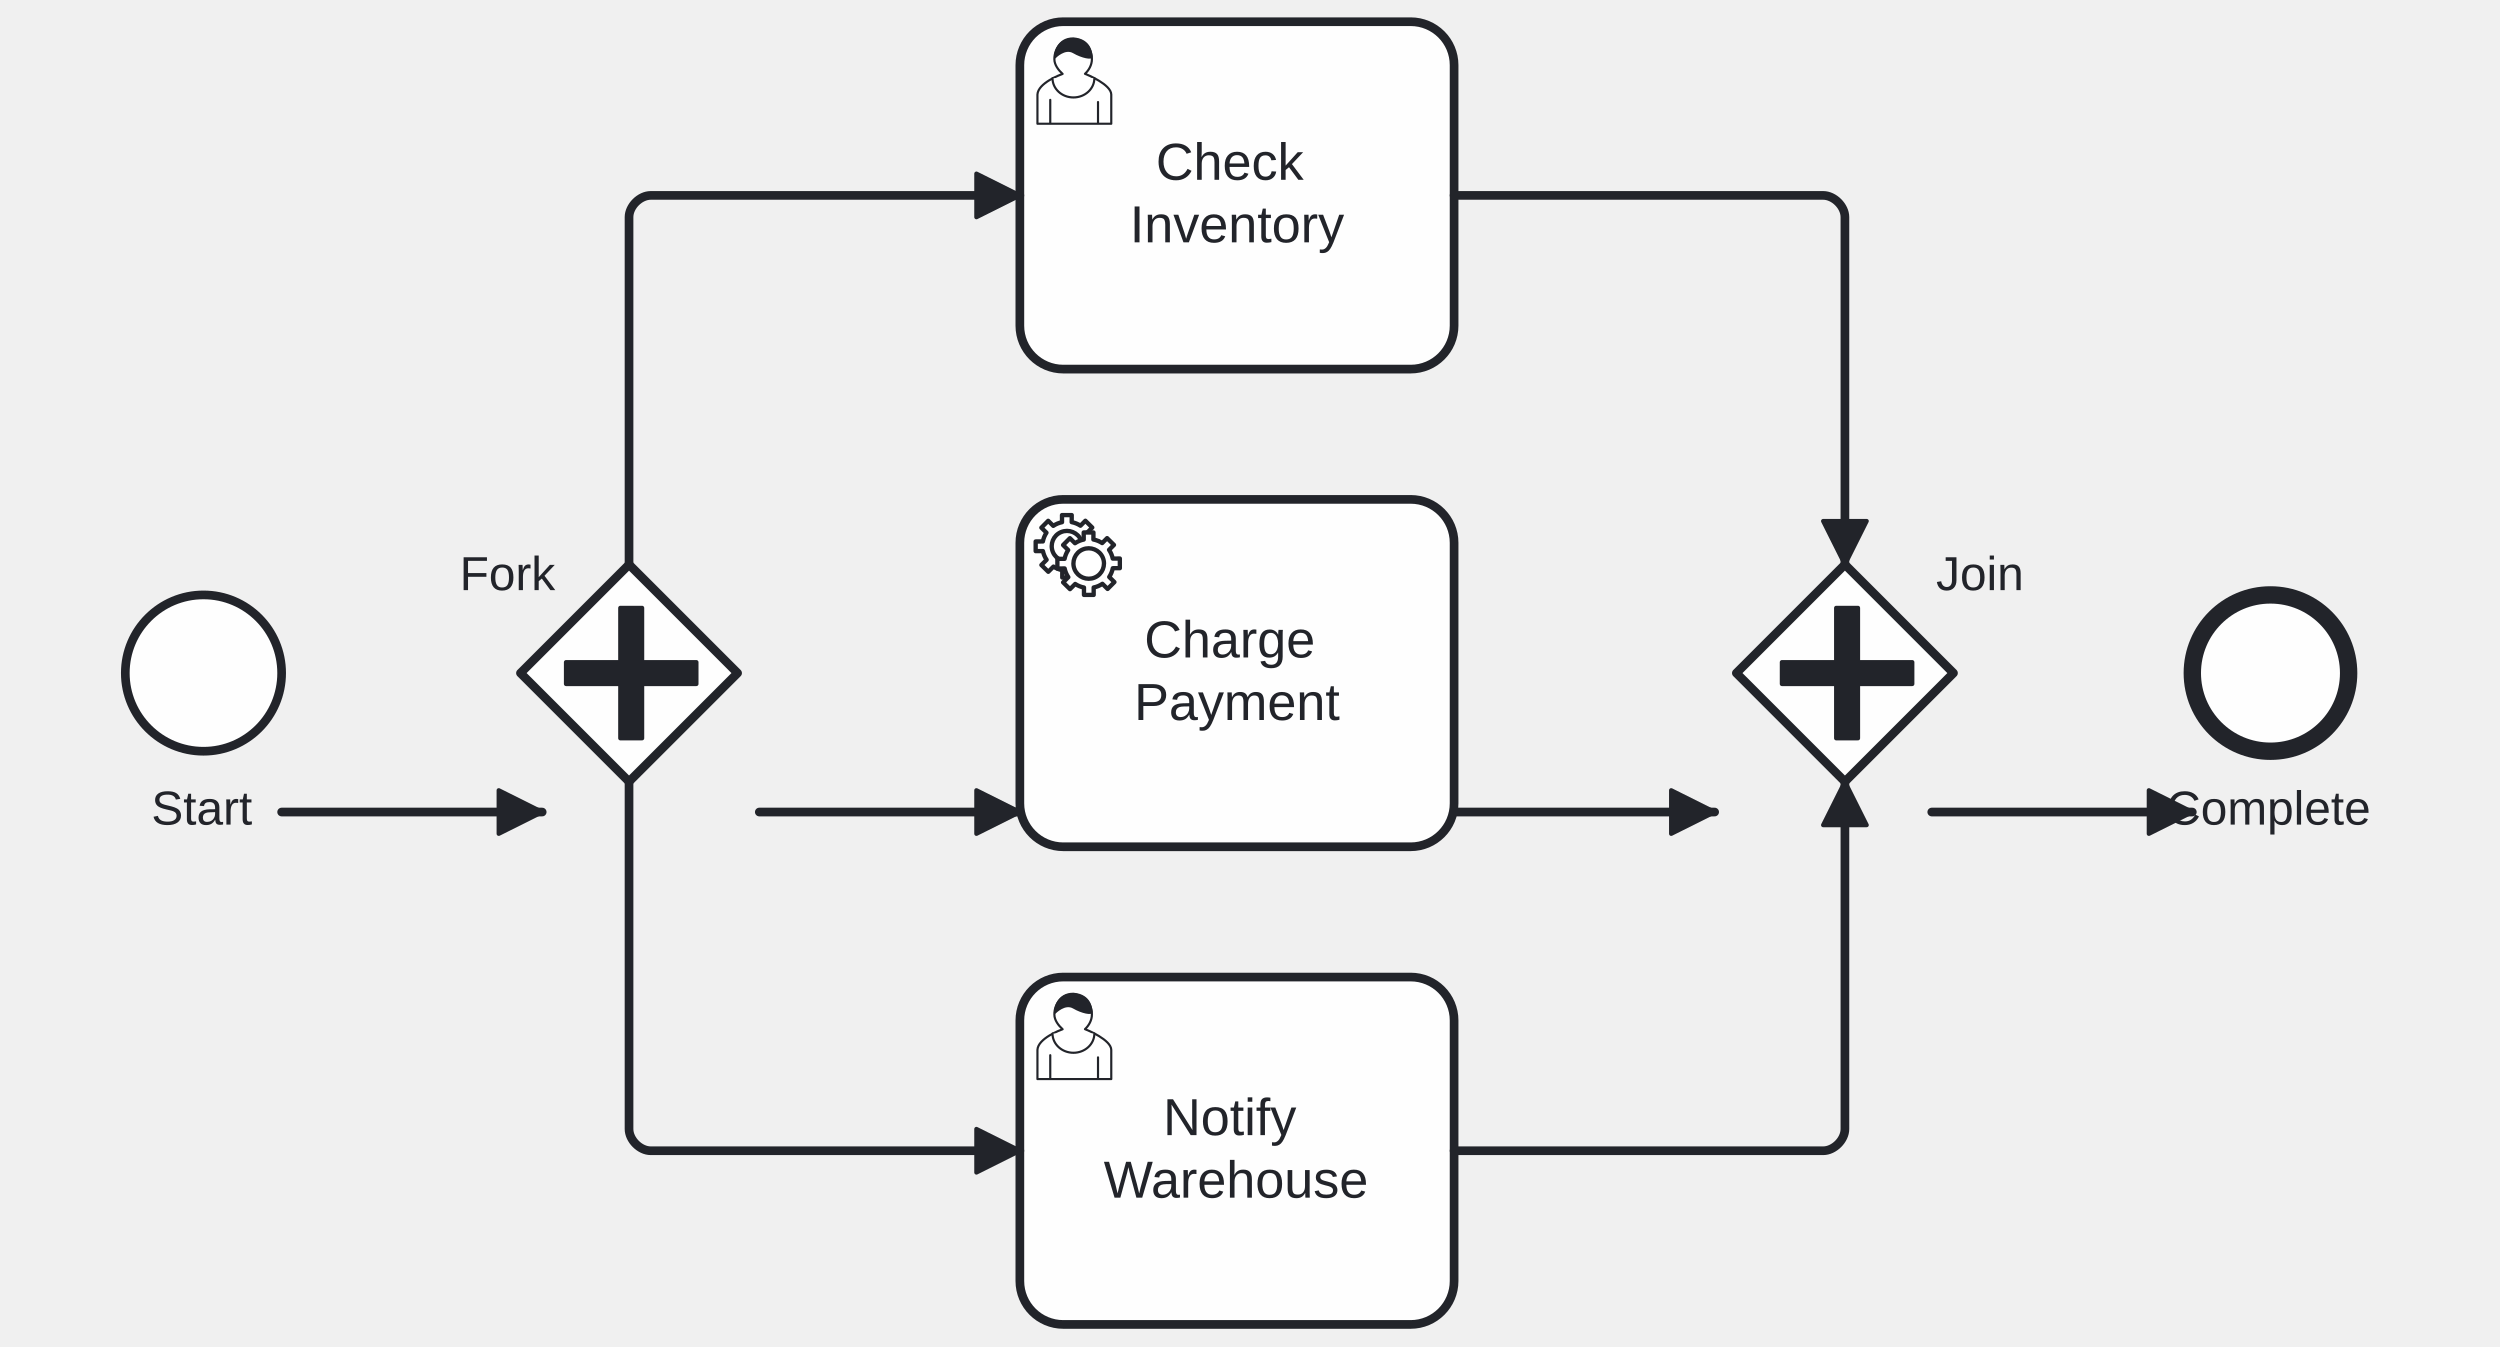
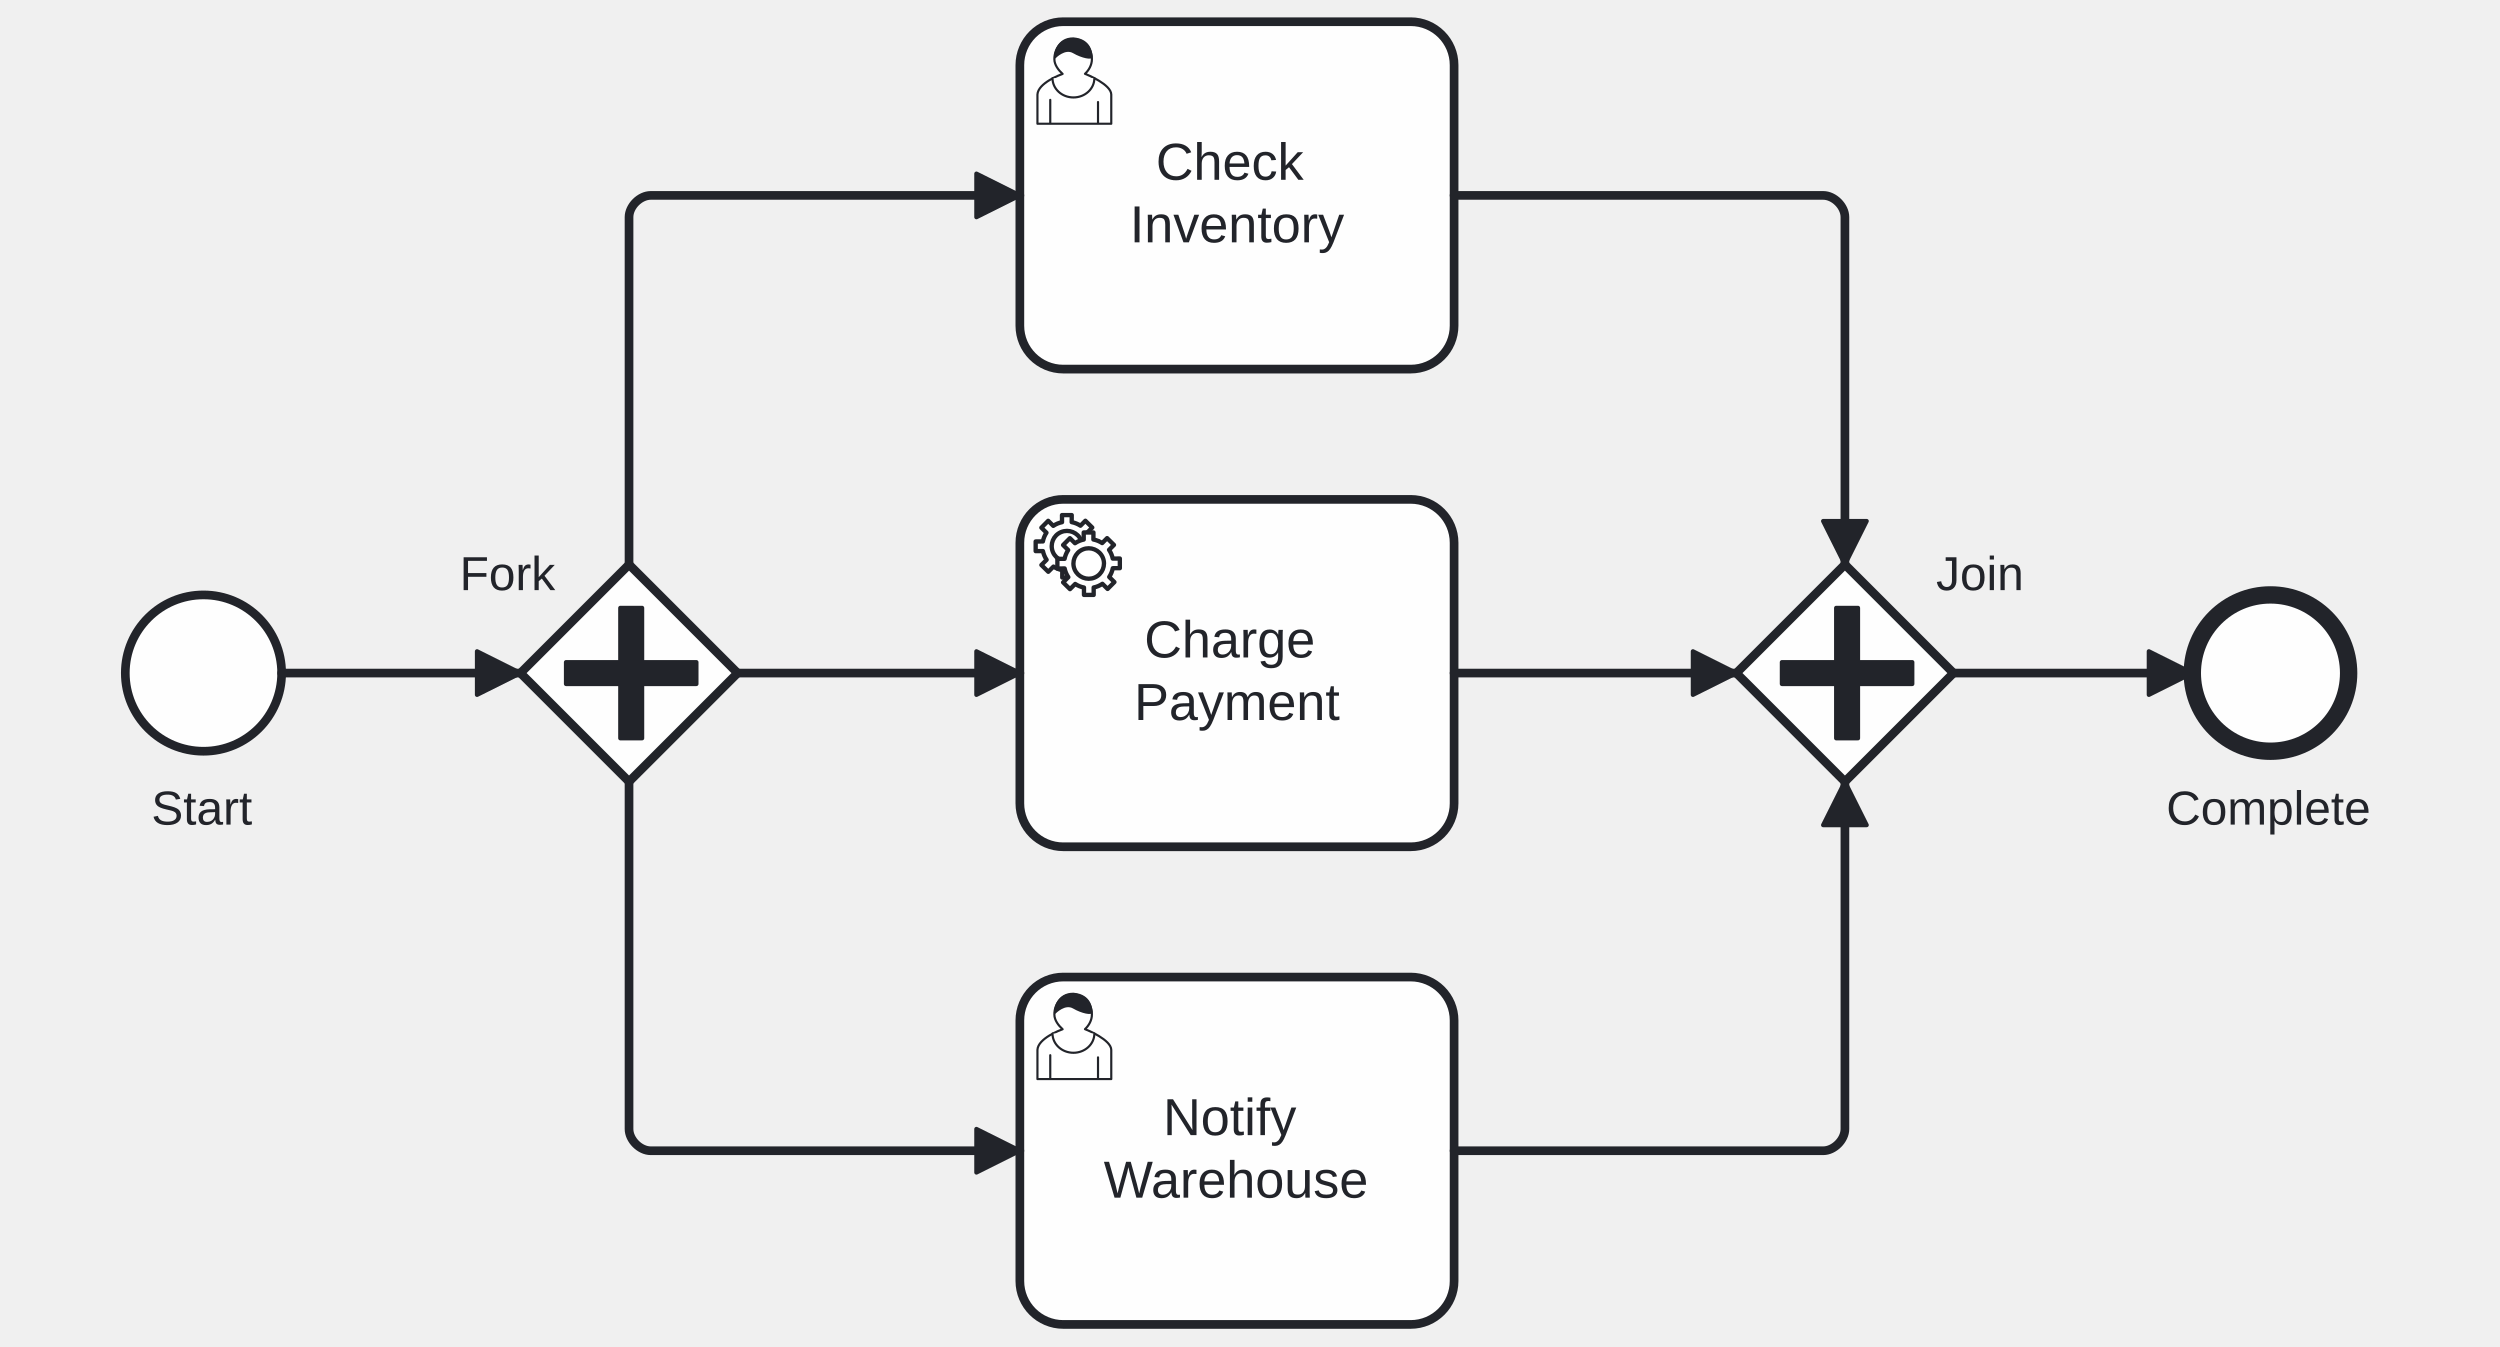
<svg xmlns="http://www.w3.org/2000/svg" width="715" height="385" viewBox="187 75 528 310" version="1.1">
  <g class="djs-group">
    <g class="djs-element djs-shape" data-element-id="Event_1tfz1g5" style="display: block;" transform="translate(192, 212)">
      <g class="djs-visual">
        <circle cx="18" cy="18" r="18" style="stroke-linecap: round; stroke-linejoin: round; stroke: hsl(225, 10%, 15%); stroke-width: 2px; fill: white; fill-opacity: 0.95;" />
      </g>
      <rect style="fill: none; stroke-opacity: 0; stroke: white; stroke-width: 15px;" class="djs-hit djs-hit-all" x="0" y="0" width="36" height="36" />
      <circle cx="18" cy="18" r="23" style="fill: none;" class="djs-outline" />
    </g>
  </g>
  <g class="djs-group">
    <g class="djs-element djs-shape" data-element-id="Event_183di0m" style="display: block;" transform="translate(668, 212)">
      <g class="djs-visual">
        <circle cx="18" cy="18" r="18" style="stroke-linecap: round; stroke-linejoin: round; stroke: hsl(225, 10%, 15%); stroke-width: 4px; fill: white; fill-opacity: 0.95;" />
      </g>
      <rect style="fill: none; stroke-opacity: 0; stroke: white; stroke-width: 15px;" class="djs-hit djs-hit-all" x="0" y="0" width="36" height="36" />
      <circle cx="18" cy="18" r="24" style="fill: none;" class="djs-outline" />
    </g>
  </g>
  <g class="djs-group">
    <g class="djs-element djs-shape" data-element-id="Gateway_11h8qzw" style="display: block;" transform="translate(283, 205)">
      <g class="djs-visual">
        <polygon style="stroke-linecap: round; stroke-linejoin: round; stroke: hsl(225, 10%, 15%); stroke-width: 2px; fill: white; fill-opacity: 0.95;" points="25,0 50,25 25,50 0,25" />
        <path style="fill: hsl(225, 10%, 15%); stroke-linecap: round; stroke-linejoin: round; stroke: hsl(225, 10%, 15%); stroke-width: 1px;" d="m 23,10 0,12.5 -12.5,0 0,5 12.5,0 0,12.5 5,0 0,-12.5 12.5,0 0,-5 -12.5,0 0,-12.5 -5,0 z" />
      </g>
      <rect style="fill: none; stroke-opacity: 0; stroke: white; stroke-width: 15px;" class="djs-hit djs-hit-all" x="0" y="0" width="50" height="50" />
      <rect style="transform-box: fill-box; transform: rotate(45deg); transform-origin: center; fill: none;" x="2" y="2" rx="4" width="46" height="46" class="djs-outline" />
    </g>
  </g>
  <g class="djs-group">
    <g class="djs-element djs-shape" data-element-id="Gateway_1osli9i" style="display: block;" transform="translate(563, 205)">
      <g class="djs-visual">
        <polygon style="stroke-linecap: round; stroke-linejoin: round; stroke: hsl(225, 10%, 15%); stroke-width: 2px; fill: white; fill-opacity: 0.95;" points="25,0 50,25 25,50 0,25" />
        <path style="fill: hsl(225, 10%, 15%); stroke-linecap: round; stroke-linejoin: round; stroke: hsl(225, 10%, 15%); stroke-width: 1px;" d="m 23,10 0,12.5 -12.5,0 0,5 12.5,0 0,12.5 5,0 0,-12.5 12.5,0 0,-5 -12.5,0 0,-12.5 -5,0 z" />
      </g>
      <rect style="fill: none; stroke-opacity: 0; stroke: white; stroke-width: 15px;" class="djs-hit djs-hit-all" x="0" y="0" width="50" height="50" />
      <rect style="transform-box: fill-box; transform: rotate(45deg); transform-origin: center; fill: none;" x="2" y="2" rx="4" width="46" height="46" class="djs-outline" />
    </g>
  </g>
  <g class="djs-group">
    <g class="djs-element djs-shape" data-element-id="Activity_0z4100l" style="display: block;" transform="translate(398, 80)">
      <g class="djs-visual">
        <rect x="0" y="0" width="100" height="80" rx="10" ry="10" style="stroke-linecap: round; stroke-linejoin: round; stroke: hsl(225, 10%, 15%); stroke-width: 2px; fill: white; fill-opacity: 0.95;" />
        <text style="font-family: Arial, sans-serif; font-size: 12px; font-weight: normal; fill: hsl(225, 10%, 15%);" lineHeight="1.2" class="djs-label">
          <tspan x="31.328" y="36.4">Check </tspan>
          <tspan x="25.322" y="50.8">Inventory</tspan>
        </text>
        <path style="fill: white; stroke-linecap: round; stroke-linejoin: round; stroke: hsl(225, 10%, 15%); stroke-width: 0.5px;" d="m 15,12 c 0.909,-0.845 1.594,-2.049 1.594,-3.385 0,-2.554 -1.805,-4.622 -4.357,-4.622 -2.552,0 -4.288,2.068 -4.288,4.622 0,1.348 0.974,2.562 1.896,3.405 -0.529,0.187 -5.669,2.097 -5.794,4.756 v 6.718 h 17 v -6.718 c 0,-2.298 -5.528,-4.595 -6.051,-4.776 zm -8,6 l 0,5.5 m 11,0 l 0,-5" />
        <path style="fill: white; stroke-linecap: round; stroke-linejoin: round; stroke: hsl(225, 10%, 15%); stroke-width: 0.5px;" d="m 15,12 m 2.162,1.009 c 0,2.447 -2.158,4.431 -4.821,4.431 -2.665,0 -4.822,-1.981 -4.822,-4.431 " />
        <path style="fill: hsl(225, 10%, 15%); stroke-linecap: round; stroke-linejoin: round; stroke: hsl(225, 10%, 15%); stroke-width: 0.5px;" d="m 15,12 m -6.9,-3.80 c 0,0 2.251,-2.358 4.274,-1.177 2.024,1.181 4.221,1.537 4.124,0.965 -0.098,-0.57 -0.117,-3.791 -4.191,-4.136 -3.575,0.001 -4.208,3.367 -4.207,4.348 z" />
      </g>
      <rect style="fill: none; stroke-opacity: 0; stroke: white; stroke-width: 15px;" class="djs-hit djs-hit-all" x="0" y="0" width="100" height="80" />
      <rect x="-5" y="-5" rx="14" width="110" height="90" style="fill: none;" class="djs-outline" />
    </g>
  </g>
  <g class="djs-group">
    <g class="djs-element djs-shape" data-element-id="Activity_0gqc9jk" style="display: block;" transform="translate(398, 190)">
      <g class="djs-visual">
        <rect x="0" y="0" width="100" height="80" rx="10" ry="10" style="stroke-linecap: round; stroke-linejoin: round; stroke: hsl(225, 10%, 15%); stroke-width: 2px; fill: white; fill-opacity: 0.95;" />
        <text style="font-family: Arial, sans-serif; font-size: 12px; font-weight: normal; fill: hsl(225, 10%, 15%);" lineHeight="1.2" class="djs-label">
          <tspan x="28.658" y="36.4">Charge </tspan>
          <tspan x="26.324" y="50.8">Payment</tspan>
        </text>
        <circle cx="5" cy="5" r="5" style="stroke-linecap: round; stroke-linejoin: round; stroke: none; stroke-width: 2px; fill: white;" transform="translate(6, 6)" />
        <path style="fill: white; stroke-linecap: round; stroke-linejoin: round; stroke: hsl(225, 10%, 15%); stroke-width: 1px;" d="m 12,18 v -1.713 c 0.352,-0.07 0.704,-0.178 1.048,-0.321 0.344,-0.145 0.666,-0.321 0.966,-0.521 l 1.194,1.18 1.567,-1.577 -1.195,-1.18 c 0.403,-0.614 0.683,-1.299 0.825,-2.018 l 1.622,-0.01 v -2.22 l -1.637,0.01 c -0.073,-0.352 -0.178,-0.7 -0.324,-1.044 -0.145,-0.344 -0.321,-0.664 -0.523,-0.962 l 1.131,-1.136 -1.583,-1.563 -1.13,1.136 c -0.614,-0.401 -1.303,-0.681 -2.023,-0.822 l 0.009,-1.619 h -2.241 l 0.004,1.631 c -0.354,0.074 -0.705,0.18 -1.05,0.324 -0.344,0.144 -0.665,0.321 -0.964,0.52 l -1.17,-1.158 -1.567,1.579 1.168,1.157 c -0.403,0.613 -0.683,1.298 -0.825,2.017 l -1.659,0.003 v 2.222 l 1.672,-0.006 c 0.073,0.351 0.18,0.702 0.324,1.045 0.145,0.344 0.321,0.664 0.523,0.961 l -1.199,1.197 1.584,1.56 1.196,-1.193 c 0.614,0.403 1.303,0.682 2.023,0.823 l 7.19e-4,1.699 h 2.227 z m 0.221,-3.996 c -1.789,0.75 -3.858,-0.093 -4.61,-1.874 -0.752,-1.783 0.091,-3.846 1.88,-4.596 1.788,-0.749 3.857,0.093 4.609,1.874 0.752,1.782 -0.091,3.846 -1.88,4.596 z" />
        <circle cx="5" cy="5" r="5" style="stroke-linecap: round; stroke-linejoin: round; stroke: none; stroke-width: 2px; fill: white;" transform="translate(11, 10)" />
        <path style="fill: white; stroke-linecap: round; stroke-linejoin: round; stroke: hsl(225, 10%, 15%); stroke-width: 1px;" d="m 17,22 v -1.713 c 0.352,-0.07 0.704,-0.178 1.048,-0.321 0.344,-0.145 0.666,-0.321 0.966,-0.521 l 1.194,1.18 1.567,-1.577 -1.195,-1.18 c 0.403,-0.614 0.683,-1.299 0.825,-2.018 l 1.622,-0.01 v -2.22 l -1.637,0.01 c -0.073,-0.352 -0.178,-0.7 -0.324,-1.044 -0.145,-0.344 -0.321,-0.664 -0.523,-0.962 l 1.131,-1.136 -1.583,-1.563 -1.13,1.136 c -0.614,-0.401 -1.303,-0.681 -2.023,-0.822 l 0.009,-1.619 h -2.241 l 0.004,1.631 c -0.354,0.074 -0.705,0.18 -1.05,0.324 -0.344,0.144 -0.665,0.321 -0.964,0.52 l -1.17,-1.158 -1.567,1.579 1.168,1.157 c -0.403,0.613 -0.683,1.298 -0.825,2.017 l -1.659,0.003 v 2.222 l 1.672,-0.006 c 0.073,0.351 0.18,0.702 0.324,1.045 0.145,0.344 0.321,0.664 0.523,0.961 l -1.199,1.197 1.584,1.56 1.196,-1.193 c 0.614,0.403 1.303,0.682 2.023,0.823 l 7.19e-4,1.699 h 2.227 z m 0.221,-3.996 c -1.789,0.75 -3.858,-0.093 -4.61,-1.874 -0.752,-1.783 0.091,-3.846 1.88,-4.596 1.788,-0.749 3.857,0.093 4.609,1.874 0.752,1.782 -0.091,3.846 -1.88,4.596 z" />
      </g>
      <rect style="fill: none; stroke-opacity: 0; stroke: white; stroke-width: 15px;" class="djs-hit djs-hit-all" x="0" y="0" width="100" height="80" />
      <rect x="-5" y="-5" rx="14" width="110" height="90" style="fill: none;" class="djs-outline" />
    </g>
  </g>
  <g class="djs-group">
    <g class="djs-element djs-shape" data-element-id="Activity_0p6g9d6" style="display: block;" transform="translate(398, 300)">
      <g class="djs-visual">
        <rect x="0" y="0" width="100" height="80" rx="10" ry="10" style="stroke-linecap: round; stroke-linejoin: round; stroke: hsl(225, 10%, 15%); stroke-width: 2px; fill: white; fill-opacity: 0.95;" />
        <text style="font-family: Arial, sans-serif; font-size: 12px; font-weight: normal; fill: hsl(225, 10%, 15%);" lineHeight="1.2" class="djs-label">
          <tspan x="32.996" y="36.4">Notify </tspan>
          <tspan x="19.322" y="50.8">Warehouse</tspan>
        </text>
        <path style="fill: white; stroke-linecap: round; stroke-linejoin: round; stroke: hsl(225, 10%, 15%); stroke-width: 0.5px;" d="m 15,12 c 0.909,-0.845 1.594,-2.049 1.594,-3.385 0,-2.554 -1.805,-4.622 -4.357,-4.622 -2.552,0 -4.288,2.068 -4.288,4.622 0,1.348 0.974,2.562 1.896,3.405 -0.529,0.187 -5.669,2.097 -5.794,4.756 v 6.718 h 17 v -6.718 c 0,-2.298 -5.528,-4.595 -6.051,-4.776 zm -8,6 l 0,5.5 m 11,0 l 0,-5" />
        <path style="fill: white; stroke-linecap: round; stroke-linejoin: round; stroke: hsl(225, 10%, 15%); stroke-width: 0.5px;" d="m 15,12 m 2.162,1.009 c 0,2.447 -2.158,4.431 -4.821,4.431 -2.665,0 -4.822,-1.981 -4.822,-4.431 " />
        <path style="fill: hsl(225, 10%, 15%); stroke-linecap: round; stroke-linejoin: round; stroke: hsl(225, 10%, 15%); stroke-width: 0.5px;" d="m 15,12 m -6.9,-3.80 c 0,0 2.251,-2.358 4.274,-1.177 2.024,1.181 4.221,1.537 4.124,0.965 -0.098,-0.57 -0.117,-3.791 -4.191,-4.136 -3.575,0.001 -4.208,3.367 -4.207,4.348 z" />
      </g>
      <rect style="fill: none; stroke-opacity: 0; stroke: white; stroke-width: 15px;" class="djs-hit djs-hit-all" x="0" y="0" width="100" height="80" />
      <rect x="-5" y="-5" rx="14" width="110" height="90" style="fill: none;" class="djs-outline" />
    </g>
  </g>
  <g class="djs-group">
    <g class="djs-element djs-shape" data-element-id="Event_1tfz1g5_label" style="display: block;" transform="translate(198, 255)">
      <g class="djs-visual">
        <text style="font-family: Arial, sans-serif; font-size: 11px; font-weight: normal; fill: hsl(225, 10%, 15%);" lineHeight="1.2" class="djs-label">
          <tspan x="0" y="9.9">Start</tspan>
        </text>
      </g>
      <rect style="fill: none; stroke-opacity: 0; stroke: white; stroke-width: 15px;" class="djs-hit djs-hit-all" x="0" y="0" width="24" height="14" />
      <rect x="-5" y="-5" rx="4" width="34" height="24" style="fill: none;" class="djs-outline" />
    </g>
  </g>
  <g class="djs-group">
    <g class="djs-element djs-shape" data-element-id="Event_183di0m_label" style="display: block;" transform="translate(662, 255)">
      <g class="djs-visual">
        <text style="font-family: Arial, sans-serif; font-size: 11px; font-weight: normal; fill: hsl(225, 10%, 15%);" lineHeight="1.2" class="djs-label">
          <tspan x="0" y="9.9">Complete</tspan>
        </text>
      </g>
      <rect style="fill: none; stroke-opacity: 0; stroke: white; stroke-width: 15px;" class="djs-hit djs-hit-all" x="0" y="0" width="48" height="14" />
      <rect x="-5" y="-5" rx="4" width="58" height="24" style="fill: none;" class="djs-outline" />
    </g>
  </g>
  <g class="djs-group">
    <g class="djs-element djs-shape" data-element-id="Gateway_11h8qzw_label" style="display: block;" transform="translate(269, 201)">
      <g class="djs-visual">
        <text style="font-family: Arial, sans-serif; font-size: 11px; font-weight: normal; fill: hsl(225, 10%, 15%);" lineHeight="1.2" class="djs-label">
          <tspan x="0" y="9.9">Fork</tspan>
        </text>
      </g>
      <rect style="fill: none; stroke-opacity: 0; stroke: white; stroke-width: 15px;" class="djs-hit djs-hit-all" x="0" y="0" width="22" height="14" />
      <rect x="-5" y="-5" rx="4" width="32" height="24" style="fill: none;" class="djs-outline" />
    </g>
  </g>
  <g class="djs-group">
    <g class="djs-element djs-shape" data-element-id="Gateway_1osli9i_label" style="display: block;" transform="translate(609, 201)">
      <g class="djs-visual">
        <text style="font-family: Arial, sans-serif; font-size: 11px; font-weight: normal; fill: hsl(225, 10%, 15%);" lineHeight="1.2" class="djs-label">
          <tspan x="0" y="9.9">Join</tspan>
        </text>
      </g>
      <rect style="fill: none; stroke-opacity: 0; stroke: white; stroke-width: 15px;" class="djs-hit djs-hit-all" x="0" y="0" width="21" height="14" />
      <rect x="-5" y="-5" rx="4" width="31" height="24" style="fill: none;" class="djs-outline" />
    </g>
  </g>
  <g class="djs-group">
    <g class="djs-element djs-connection" data-element-id="Flow_0unmvmt" style="display: block;">
      <g class="djs-visual">
        <defs>
          <marker id="marker-seq-0" viewBox="0 0 20 20" refX="11" refY="10" markerWidth="10" markerHeight="10" orient="auto">
            <path d="M 1 5 L 11 10 L 1 15 Z" style="stroke-linecap: round; stroke-linejoin: round; stroke: hsl(225, 10%, 15%); stroke-width: 1px; fill: hsl(225, 10%, 15%);" />
          </marker>
        </defs>
-         <path style="fill: none; stroke-linecap: round; stroke-linejoin: round; stroke: hsl(225, 10%, 15%); stroke-width: 2px; marker-end: url(#marker-seq-0);" data-corner-radius="5" d="M228,262L288,262" />
-       </g>
-       <path d="M228,262L288,262" style="fill: none; stroke-opacity: 0; stroke: white; stroke-width: 15px;" class="djs-hit djs-hit-stroke" />
-       <rect x="223" y="257" rx="4" width="70" height="10" style="fill: none;" class="djs-outline" />
+         <path style="fill: none; stroke-linecap: round; stroke-linejoin: round; stroke: hsl(225, 10%, 15%); stroke-width: 2px; marker-end: url(#marker-seq-0);" data-corner-radius="5" d="M228,230L283,230" />
+       </g>
+       <path d="M228,230L283,230" style="fill: none; stroke-opacity: 0; stroke: white; stroke-width: 15px;" class="djs-hit djs-hit-stroke" />
+       <rect x="223" y="225" rx="4" width="65" height="10" style="fill: none;" class="djs-outline" />
    </g>
  </g>
  <g class="djs-group">
    <g class="djs-element djs-connection" data-element-id="Flow_0ft7bno" style="display: block;">
      <g class="djs-visual">
        <defs>
          <marker id="marker-seq-1" viewBox="0 0 20 20" refX="11" refY="10" markerWidth="10" markerHeight="10" orient="auto">
            <path d="M 1 5 L 11 10 L 1 15 Z" style="stroke-linecap: round; stroke-linejoin: round; stroke: hsl(225, 10%, 15%); stroke-width: 1px; fill: hsl(225, 10%, 15%);" />
          </marker>
        </defs>
-         <path style="fill: none; stroke-linecap: round; stroke-linejoin: round; stroke: hsl(225, 10%, 15%); stroke-width: 2px; marker-end: url(#marker-seq-1);" data-corner-radius="5" d="M608,262L668,262" />
-       </g>
-       <path d="M608,262L668,262" style="fill: none; stroke-opacity: 0; stroke: white; stroke-width: 15px;" class="djs-hit djs-hit-stroke" />
-       <rect x="603" y="257" rx="4" width="70" height="10" style="fill: none;" class="djs-outline" />
+         <path style="fill: none; stroke-linecap: round; stroke-linejoin: round; stroke: hsl(225, 10%, 15%); stroke-width: 2px; marker-end: url(#marker-seq-1);" data-corner-radius="5" d="M613,230L668,230" />
+       </g>
+       <path d="M613,230L668,230" style="fill: none; stroke-opacity: 0; stroke: white; stroke-width: 15px;" class="djs-hit djs-hit-stroke" />
+       <rect x="608" y="225" rx="4" width="65" height="10" style="fill: none;" class="djs-outline" />
    </g>
  </g>
  <g class="djs-group">
    <g class="djs-element djs-connection" data-element-id="Flow_06usge8" style="display: block;">
      <g class="djs-visual">
        <defs>
          <marker id="marker-seq-2" viewBox="0 0 20 20" refX="11" refY="10" markerWidth="10" markerHeight="10" orient="auto">
            <path d="M 1 5 L 11 10 L 1 15 Z" style="stroke-linecap: round; stroke-linejoin: round; stroke: hsl(225, 10%, 15%); stroke-width: 1px; fill: hsl(225, 10%, 15%);" />
          </marker>
        </defs>
-         <path style="fill: none; stroke-linecap: round; stroke-linejoin: round; stroke: hsl(225, 10%, 15%); stroke-width: 2px; marker-end: url(#marker-seq-2);" data-corner-radius="5" d="M338,262L398,262" />
-       </g>
-       <path d="M338,262L398,262" style="fill: none; stroke-opacity: 0; stroke: white; stroke-width: 15px;" class="djs-hit djs-hit-stroke" />
-       <rect x="333" y="257" rx="4" width="70" height="10" style="fill: none;" class="djs-outline" />
+         <path style="fill: none; stroke-linecap: round; stroke-linejoin: round; stroke: hsl(225, 10%, 15%); stroke-width: 2px; marker-end: url(#marker-seq-2);" data-corner-radius="5" d="M333,230L398,230" />
+       </g>
+       <path d="M333,230L398,230" style="fill: none; stroke-opacity: 0; stroke: white; stroke-width: 15px;" class="djs-hit djs-hit-stroke" />
+       <rect x="328" y="225" rx="4" width="75" height="10" style="fill: none;" class="djs-outline" />
    </g>
  </g>
  <g class="djs-group">
    <g class="djs-element djs-connection" data-element-id="Flow_10wu7ue" style="display: block;">
      <g class="djs-visual">
        <defs>
          <marker id="marker-seq-3" viewBox="0 0 20 20" refX="11" refY="10" markerWidth="10" markerHeight="10" orient="auto">
            <path d="M 1 5 L 11 10 L 1 15 Z" style="stroke-linecap: round; stroke-linejoin: round; stroke: hsl(225, 10%, 15%); stroke-width: 1px; fill: hsl(225, 10%, 15%);" />
          </marker>
        </defs>
        <path style="fill: none; stroke-linecap: round; stroke-linejoin: round; stroke: hsl(225, 10%, 15%); stroke-width: 2px; marker-end: url(#marker-seq-3);" data-corner-radius="5" d="M308,255L308,335C308,337.5,310.5,340,313,340L398,340" />
      </g>
      <path d="M308,255L308,340L398,340" style="fill: none; stroke-opacity: 0; stroke: white; stroke-width: 15px;" class="djs-hit djs-hit-stroke" />
      <rect x="303" y="250" rx="4" width="100" height="95" style="fill: none;" class="djs-outline" />
    </g>
  </g>
  <g class="djs-group">
    <g class="djs-element djs-connection" data-element-id="Flow_1osiy83" style="display: block;">
      <g class="djs-visual">
        <defs>
          <marker id="marker-seq-4" viewBox="0 0 20 20" refX="11" refY="10" markerWidth="10" markerHeight="10" orient="auto">
            <path d="M 1 5 L 11 10 L 1 15 Z" style="stroke-linecap: round; stroke-linejoin: round; stroke: hsl(225, 10%, 15%); stroke-width: 1px; fill: hsl(225, 10%, 15%);" />
          </marker>
        </defs>
        <path style="fill: none; stroke-linecap: round; stroke-linejoin: round; stroke: hsl(225, 10%, 15%); stroke-width: 2px; marker-end: url(#marker-seq-4);" data-corner-radius="5" d="M308,205L308,125C308,122.5,310.5,120,313,120L398,120" />
      </g>
      <path d="M308,205L308,120L398,120" style="fill: none; stroke-opacity: 0; stroke: white; stroke-width: 15px;" class="djs-hit djs-hit-stroke" />
      <rect x="303" y="115" rx="4" width="100" height="95" style="fill: none;" class="djs-outline" />
    </g>
  </g>
  <g class="djs-group">
    <g class="djs-element djs-connection" data-element-id="Flow_1m1en8z" style="display: block;">
      <g class="djs-visual">
        <defs>
          <marker id="marker-seq-5" viewBox="0 0 20 20" refX="11" refY="10" markerWidth="10" markerHeight="10" orient="auto">
            <path d="M 1 5 L 11 10 L 1 15 Z" style="stroke-linecap: round; stroke-linejoin: round; stroke: hsl(225, 10%, 15%); stroke-width: 1px; fill: hsl(225, 10%, 15%);" />
          </marker>
        </defs>
-         <path style="fill: none; stroke-linecap: round; stroke-linejoin: round; stroke: hsl(225, 10%, 15%); stroke-width: 2px; marker-end: url(#marker-seq-5);" data-corner-radius="5" d="M498,262L558,262" />
-       </g>
-       <path d="M498,262L558,262" style="fill: none; stroke-opacity: 0; stroke: white; stroke-width: 15px;" class="djs-hit djs-hit-stroke" />
-       <rect x="493" y="257" rx="4" width="70" height="10" style="fill: none;" class="djs-outline" />
+         <path style="fill: none; stroke-linecap: round; stroke-linejoin: round; stroke: hsl(225, 10%, 15%); stroke-width: 2px; marker-end: url(#marker-seq-5);" data-corner-radius="5" d="M498,230L563,230" />
+       </g>
+       <path d="M498,230L563,230" style="fill: none; stroke-opacity: 0; stroke: white; stroke-width: 15px;" class="djs-hit djs-hit-stroke" />
+       <rect x="493" y="225" rx="4" width="75" height="10" style="fill: none;" class="djs-outline" />
    </g>
  </g>
  <g class="djs-group">
    <g class="djs-element djs-connection" data-element-id="Flow_1o47ijw" style="display: block;">
      <g class="djs-visual">
        <defs>
          <marker id="marker-seq-6" viewBox="0 0 20 20" refX="11" refY="10" markerWidth="10" markerHeight="10" orient="auto">
            <path d="M 1 5 L 11 10 L 1 15 Z" style="stroke-linecap: round; stroke-linejoin: round; stroke: hsl(225, 10%, 15%); stroke-width: 1px; fill: hsl(225, 10%, 15%);" />
          </marker>
        </defs>
        <path style="fill: none; stroke-linecap: round; stroke-linejoin: round; stroke: hsl(225, 10%, 15%); stroke-width: 2px; marker-end: url(#marker-seq-6);" data-corner-radius="5" d="M498,120L583,120C585.5,120,588,122.5,588,125L588,205" />
      </g>
      <path d="M498,120L588,120L588,205" style="fill: none; stroke-opacity: 0; stroke: white; stroke-width: 15px;" class="djs-hit djs-hit-stroke" />
      <rect x="493" y="115" rx="4" width="100" height="95" style="fill: none;" class="djs-outline" />
    </g>
  </g>
  <g class="djs-group">
    <g class="djs-element djs-connection" data-element-id="Flow_0ptr1x9" style="display: block;">
      <g class="djs-visual">
        <defs>
          <marker id="marker-seq-7" viewBox="0 0 20 20" refX="11" refY="10" markerWidth="10" markerHeight="10" orient="auto">
            <path d="M 1 5 L 11 10 L 1 15 Z" style="stroke-linecap: round; stroke-linejoin: round; stroke: hsl(225, 10%, 15%); stroke-width: 1px; fill: hsl(225, 10%, 15%);" />
          </marker>
        </defs>
        <path style="fill: none; stroke-linecap: round; stroke-linejoin: round; stroke: hsl(225, 10%, 15%); stroke-width: 2px; marker-end: url(#marker-seq-7);" data-corner-radius="5" d="M498,340L583,340C585.5,340,588,337.5,588,335L588,255" />
      </g>
      <path d="M498,340L588,340L588,255" style="fill: none; stroke-opacity: 0; stroke: white; stroke-width: 15px;" class="djs-hit djs-hit-stroke" />
      <rect x="493" y="250" rx="4" width="100" height="95" style="fill: none;" class="djs-outline" />
    </g>
  </g>
</svg>
